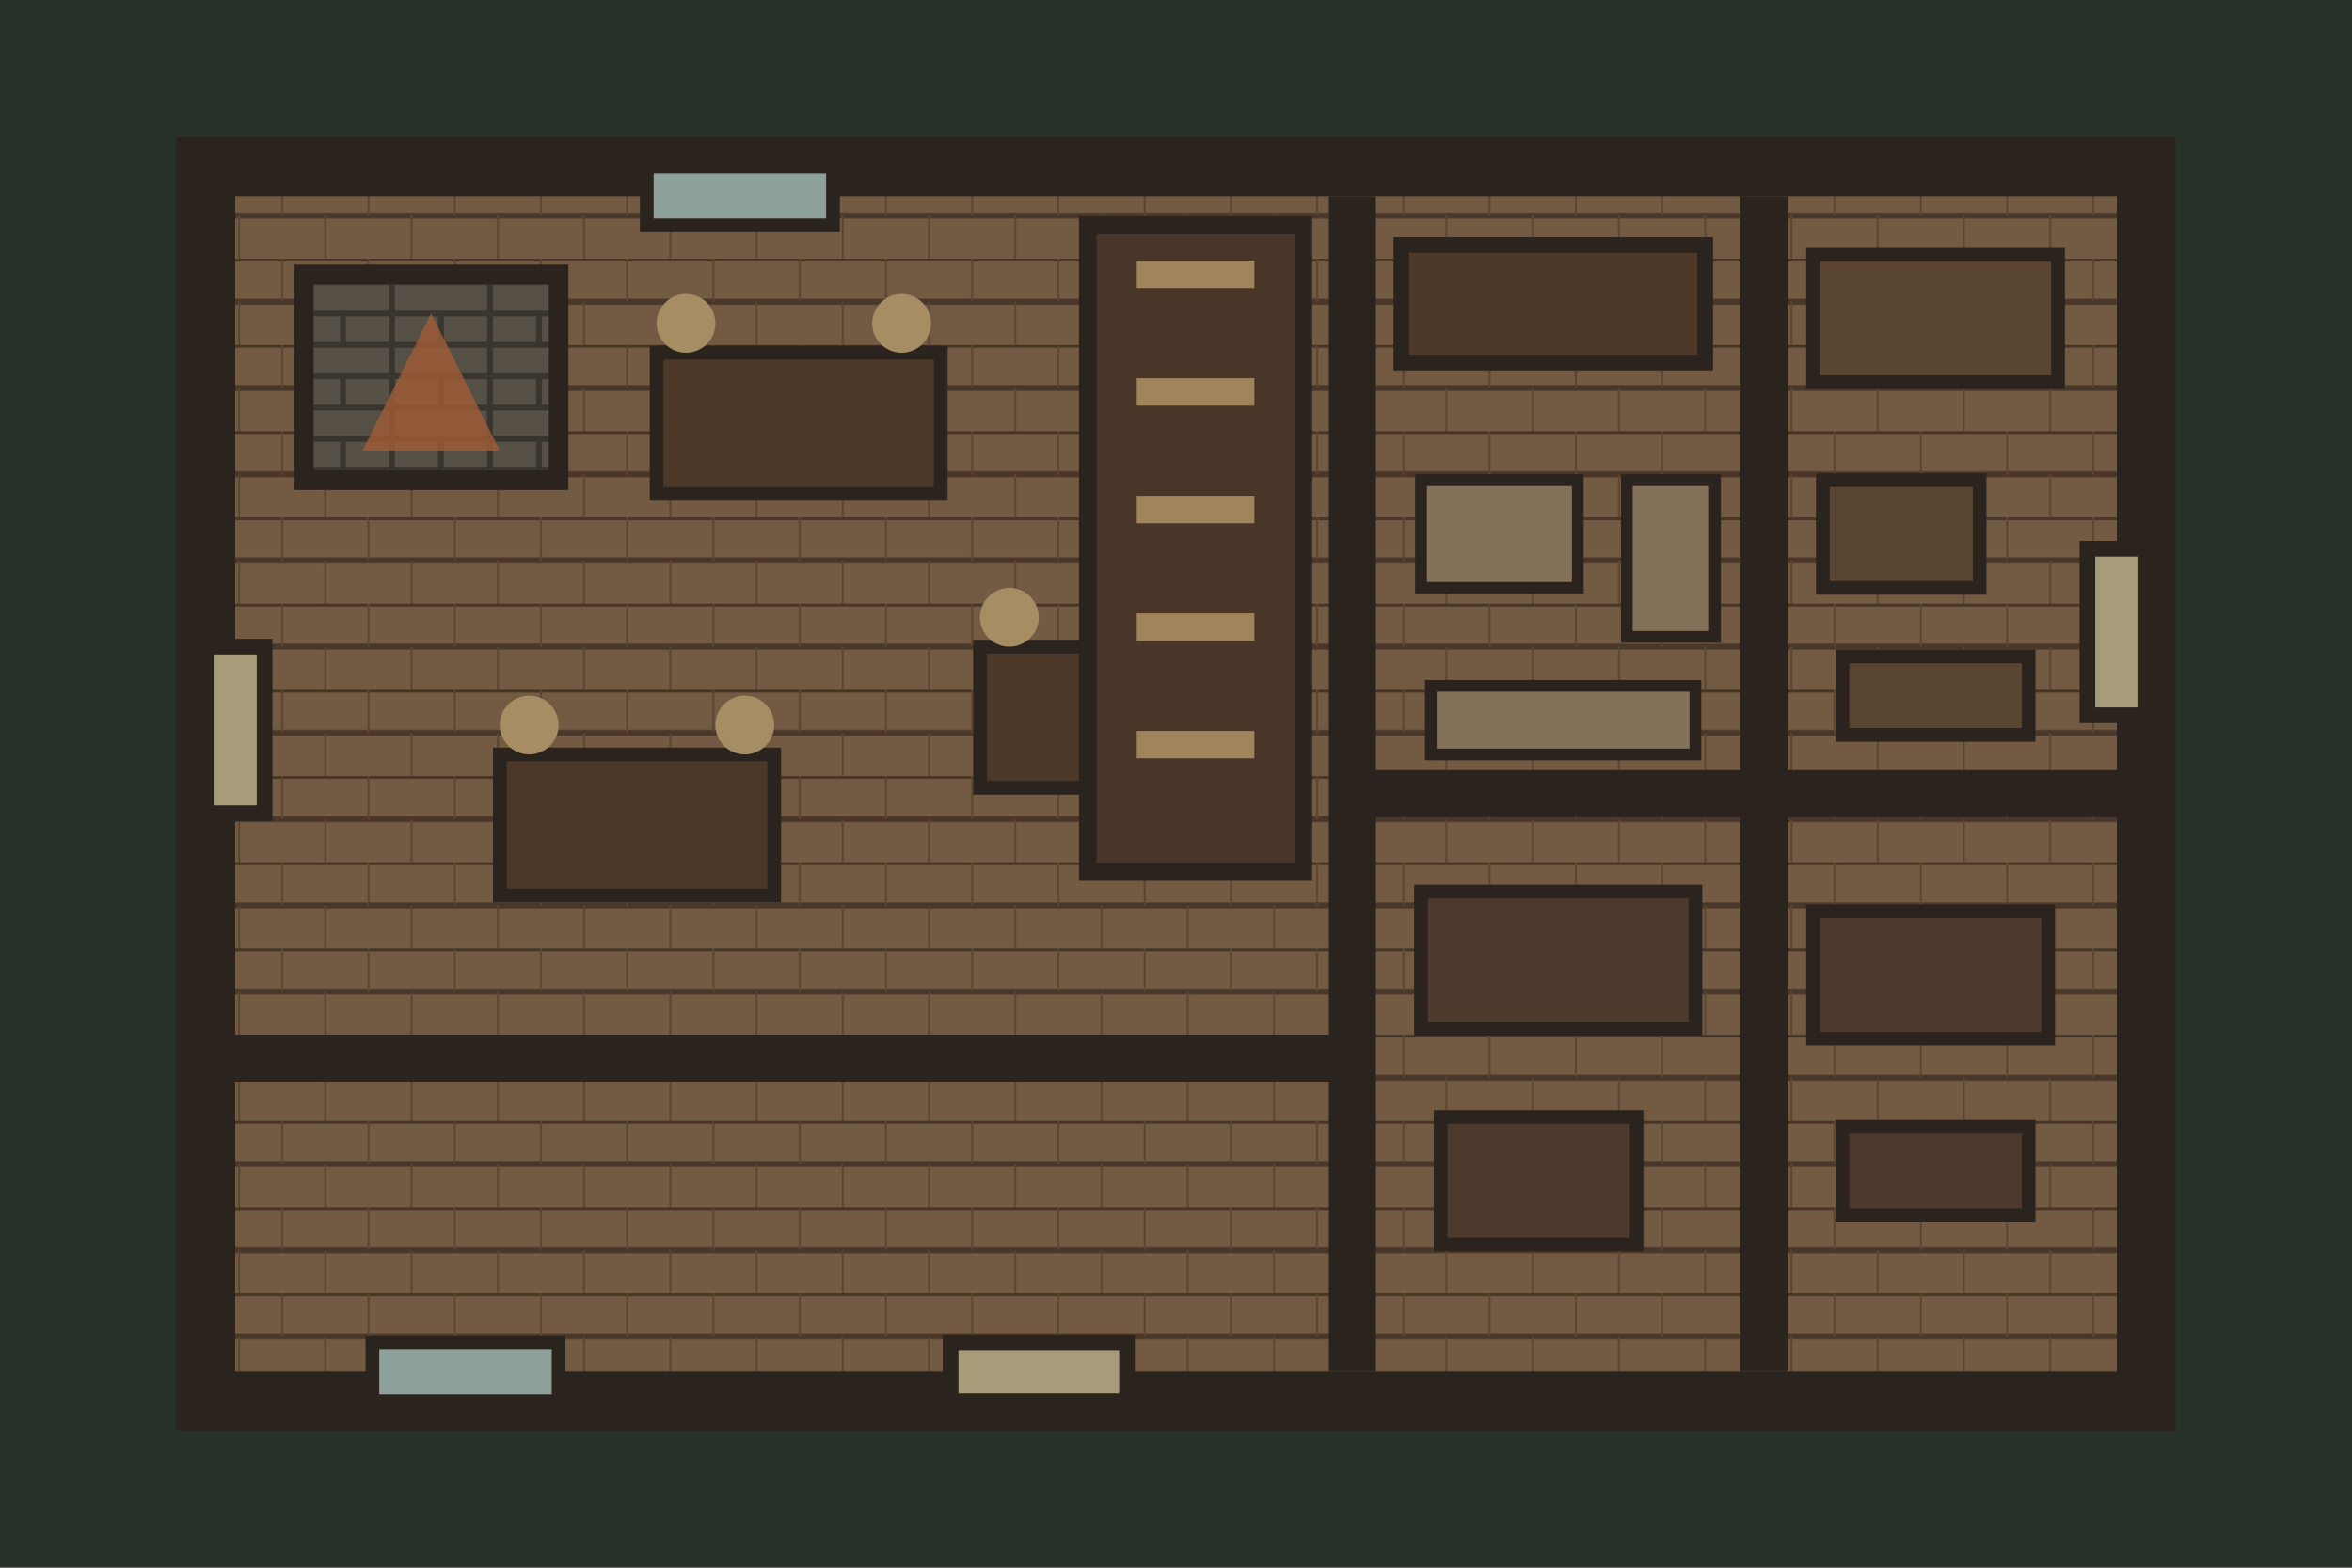
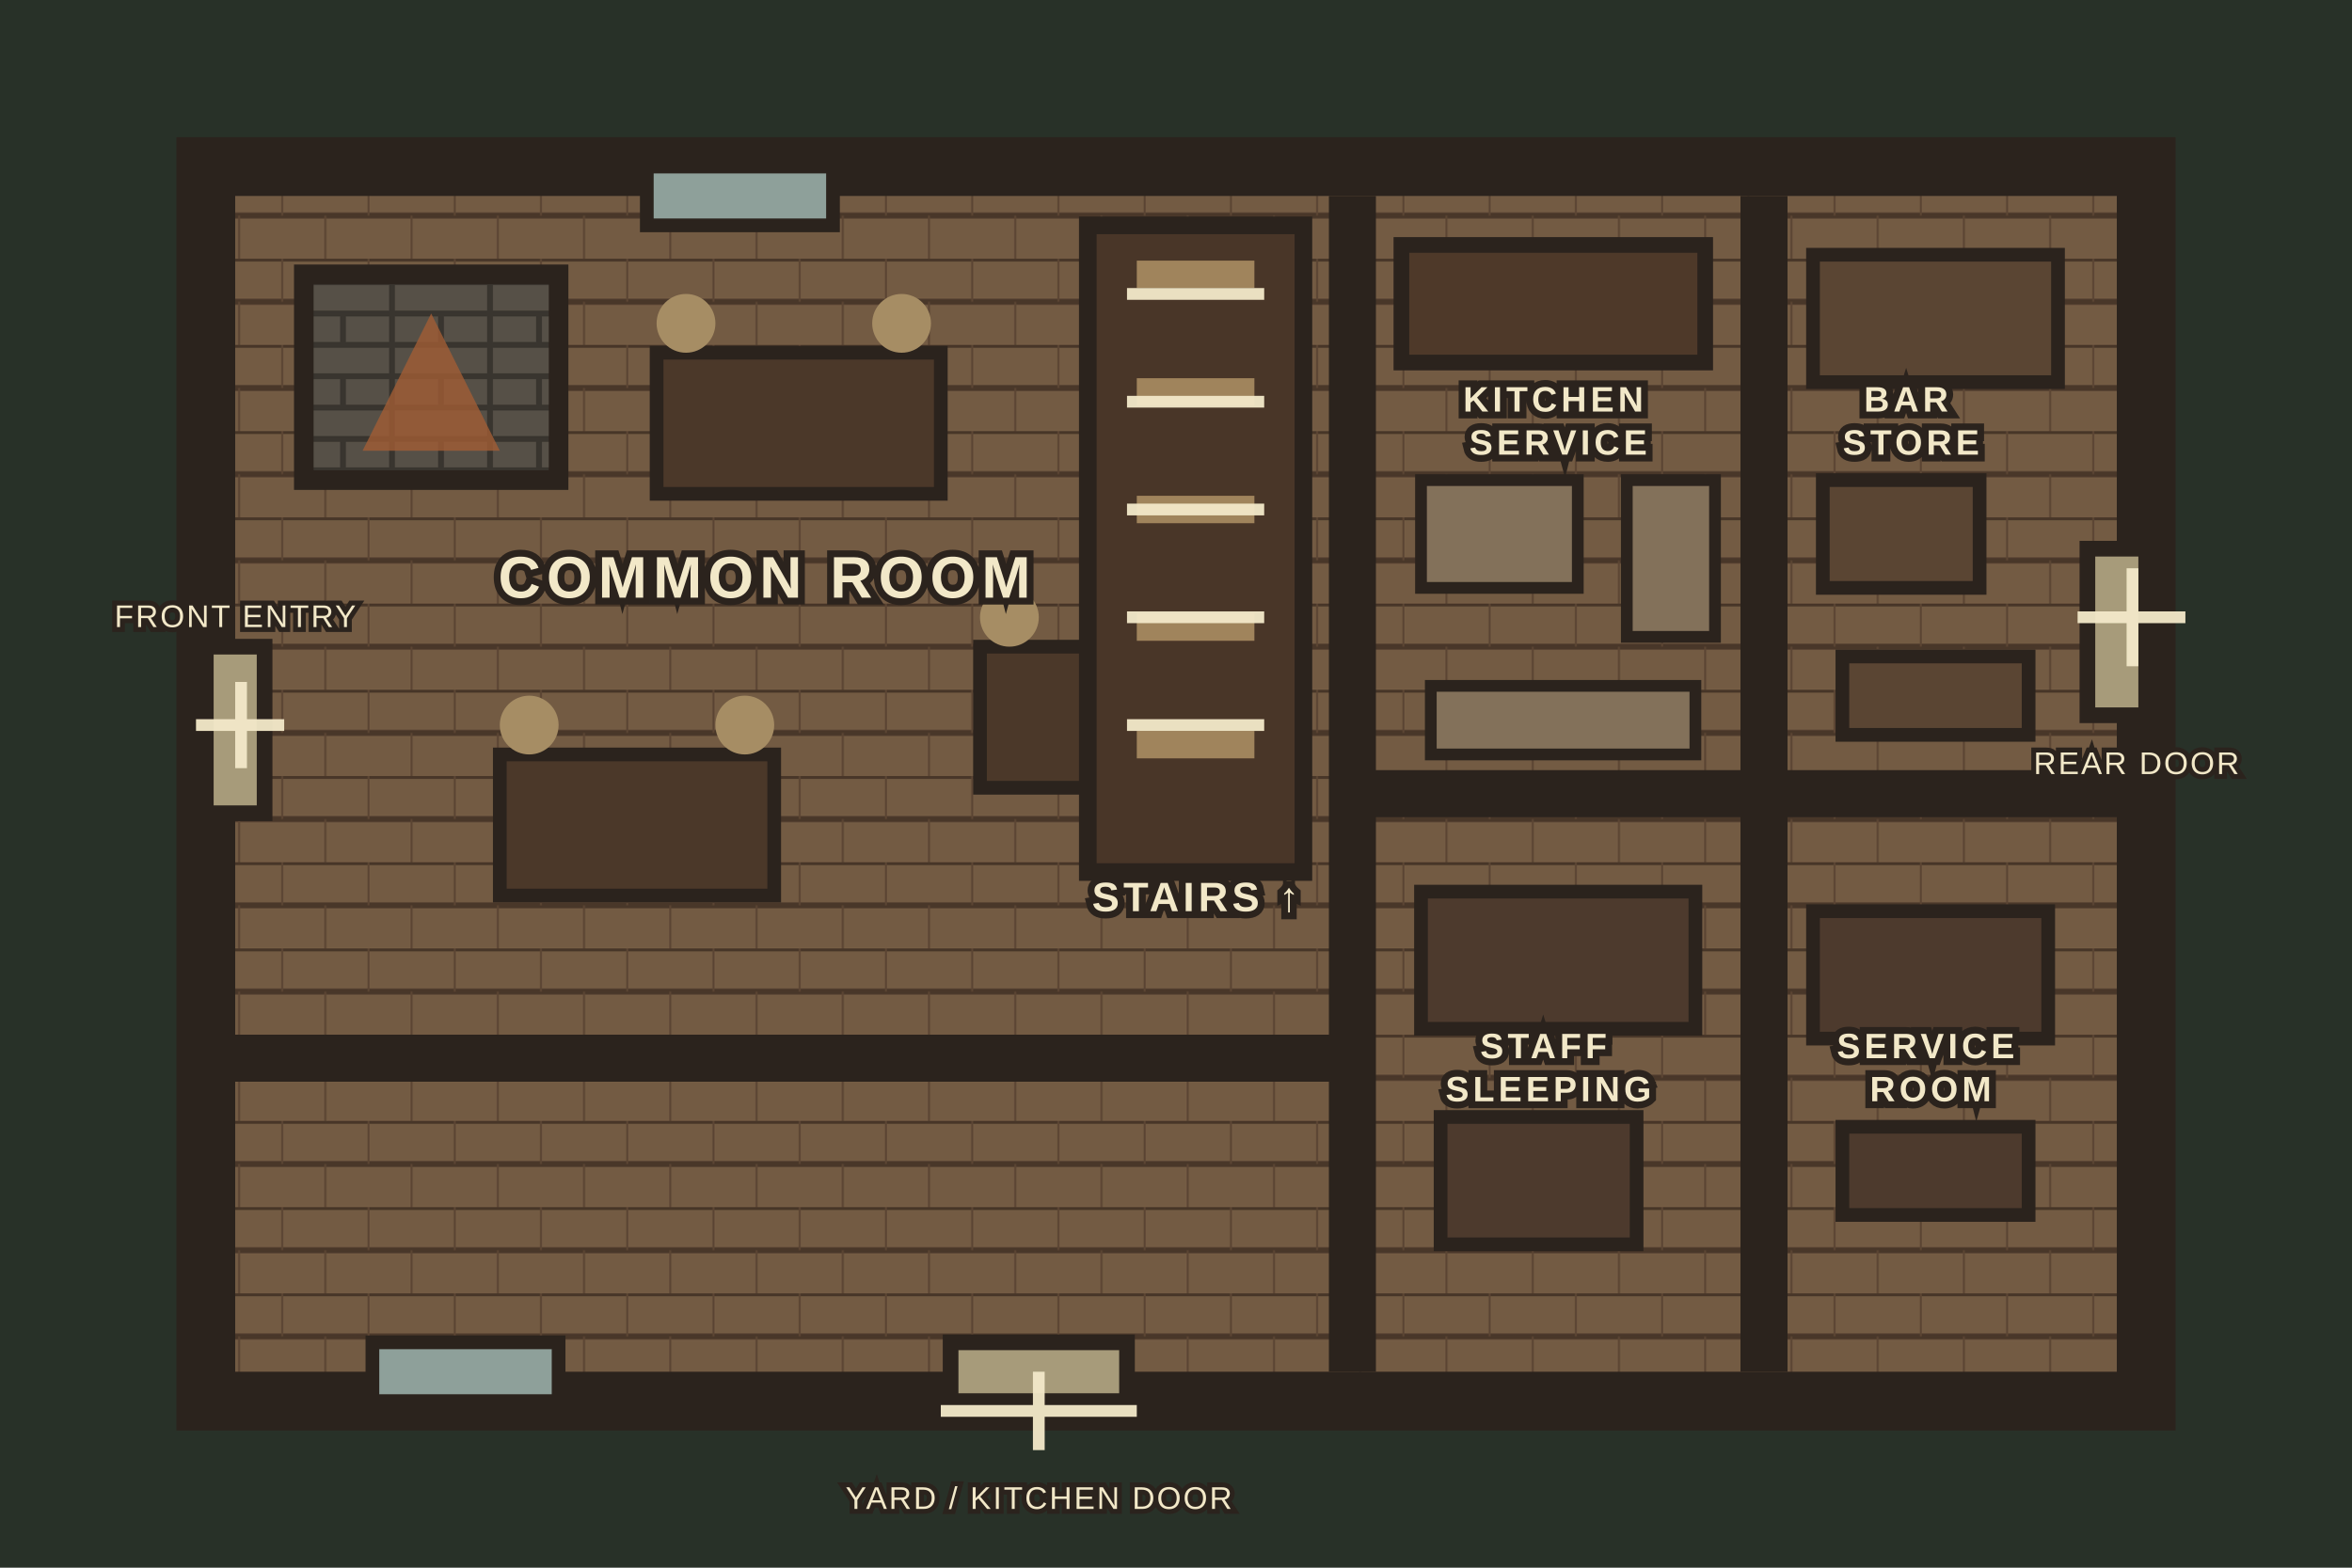
<svg xmlns="http://www.w3.org/2000/svg" width="1200" height="800" viewBox="0 0 1200 800">
  <defs>
    <pattern id="boards" width="44" height="44" patternUnits="userSpaceOnUse">
      <rect width="44" height="44" fill="#735b43" />
      <path d="M0 0h44M0 22h44" stroke="#493729" stroke-width="3" />
      <path d="M12 0v22M34 22v22" stroke="#5b4533" />
    </pattern>
    <pattern id="stone" width="50" height="32" patternUnits="userSpaceOnUse">
      <rect width="50" height="32" fill="#565047" />
      <path d="M0 0h50v32H0zM25 0v16M0 16h50" fill="none" stroke="#39352f" stroke-width="3" />
    </pattern>
  </defs>
  <rect width="1200" height="800" fill="#283128" />
  <rect x="90" y="70" width="1020" height="660" fill="#2b231d" />
  <rect x="120" y="100" width="960" height="600" fill="url(#boards)" />
  <path d="M690 100v600M900 100v600M690 405h390M900 405h180" stroke="#2b231d" stroke-width="24" />
  <path d="M120 540h570" stroke="#2b231d" stroke-width="24" />
  <rect x="155" y="140" width="130" height="105" fill="url(#stone)" stroke="#2b231d" stroke-width="10" />
  <path d="M185 230l35-70 35 70" fill="#a15d35" opacity=".8" />
  <g fill="#4b3829" stroke="#2b231d" stroke-width="7">
    <rect x="335" y="180" width="145" height="72" />
    <rect x="500" y="330" width="140" height="72" />
    <rect x="255" y="385" width="140" height="72" />
  </g>
  <g fill="#a68d64">
    <circle cx="350" cy="165" r="15" />
    <circle cx="460" cy="165" r="15" />
    <circle cx="515" cy="315" r="15" />
    <circle cx="625" cy="315" r="15" />
    <circle cx="270" cy="370" r="15" />
    <circle cx="380" cy="370" r="15" />
  </g>
  <rect x="555" y="115" width="110" height="330" fill="#493628" stroke="#2b231d" stroke-width="9" />
  <path d="M580 140h60M580 200h60M580 260h60M580 320h60M580 380h60" stroke="#a0845c" stroke-width="14" />
  <rect x="715" y="125" width="155" height="60" fill="#4e3929" stroke="#2b231d" stroke-width="8" />
  <g fill="#83715a" stroke="#2b231d" stroke-width="6">
    <rect x="725" y="245" width="80" height="55" />
    <rect x="830" y="245" width="45" height="80" />
    <rect x="730" y="350" width="135" height="35" />
  </g>
  <g fill="#5a4533" stroke="#2b231d" stroke-width="7">
    <rect x="925" y="130" width="125" height="65" />
    <rect x="930" y="245" width="80" height="55" />
    <rect x="940" y="335" width="95" height="40" />
  </g>
  <g fill="#4d3a2d" stroke="#2b231d" stroke-width="7">
    <rect x="725" y="455" width="140" height="70" />
    <rect x="735" y="570" width="100" height="65" />
    <rect x="925" y="465" width="120" height="65" />
    <rect x="940" y="575" width="95" height="45" />
  </g>
  <g fill="#a79b7a" stroke="#2b231d" stroke-width="8">
    <rect x="105" y="330" width="30" height="85" />
    <rect x="1065" y="280" width="30" height="85" />
    <rect x="485" y="685" width="90" height="30" />
  </g>
  <g fill="#8ea09a" stroke="#2b231d" stroke-width="7">
    <rect x="330" y="85" width="95" height="30" />
    <rect x="190" y="685" width="95" height="30" />
  </g>
+   <g font-family="Arial, sans-serif" fill="#f2e8c8" stroke="#2b231d" stroke-width="7" paint-order="stroke" text-anchor="middle">
+     <text x="390" y="305" font-size="30" font-weight="700" letter-spacing="3">COMMON ROOM</text>
+     <text x="795" y="210" font-size="18" font-weight="700" letter-spacing="2">
+       <tspan x="795" dy="0">KITCHEN</tspan>
+       <tspan x="795" dy="22">SERVICE</tspan>
+     </text>
+     <text x="975" y="210" font-size="18" font-weight="700" letter-spacing="2">
+       <tspan x="975" dy="0">BAR</tspan>
+       <tspan x="975" dy="22">STORE</tspan>
+     </text>
+     <text x="610" y="465" font-size="21" font-weight="700" letter-spacing="2">STAIRS ↑</text>
+     <text x="790" y="540" font-size="18" font-weight="700" letter-spacing="2">
+       <tspan x="790" dy="0">STAFF</tspan>
+       <tspan x="790" dy="22">SLEEPING</tspan>
+     </text>
+     <text x="985" y="540" font-size="18" font-weight="700" letter-spacing="2">
+       <tspan x="985" dy="0">SERVICE</tspan>
+       <tspan x="985" dy="22">ROOM</tspan>
+     </text>
+   </g>
+   <g fill="none" stroke="#f2e8c8" stroke-width="6" opacity=".95">
+     <path d="M575 150l70 0m-70 55 70 0m-70 55 70 0m-70 55 70 0m-70 55 70 0" />
+     <path d="M1060 315h55m-27-25v50" />
+     <path d="M480 720h100m-50-20v40" />
+     <path d="M100 370h45m-22-22v44" />
+   </g>
+   <g font-family="Arial, sans-serif" fill="#f2e8c8" stroke="#2b231d" stroke-width="5" paint-order="stroke" font-size="16" letter-spacing="1">
+     <text x="120" y="320" text-anchor="middle">FRONT ENTRY</text>
+     <text x="1090" y="395" text-anchor="middle">REAR DOOR</text>
+     <text x="530" y="770" text-anchor="middle">YARD / KITCHEN DOOR</text>
+   </g>
</svg>
